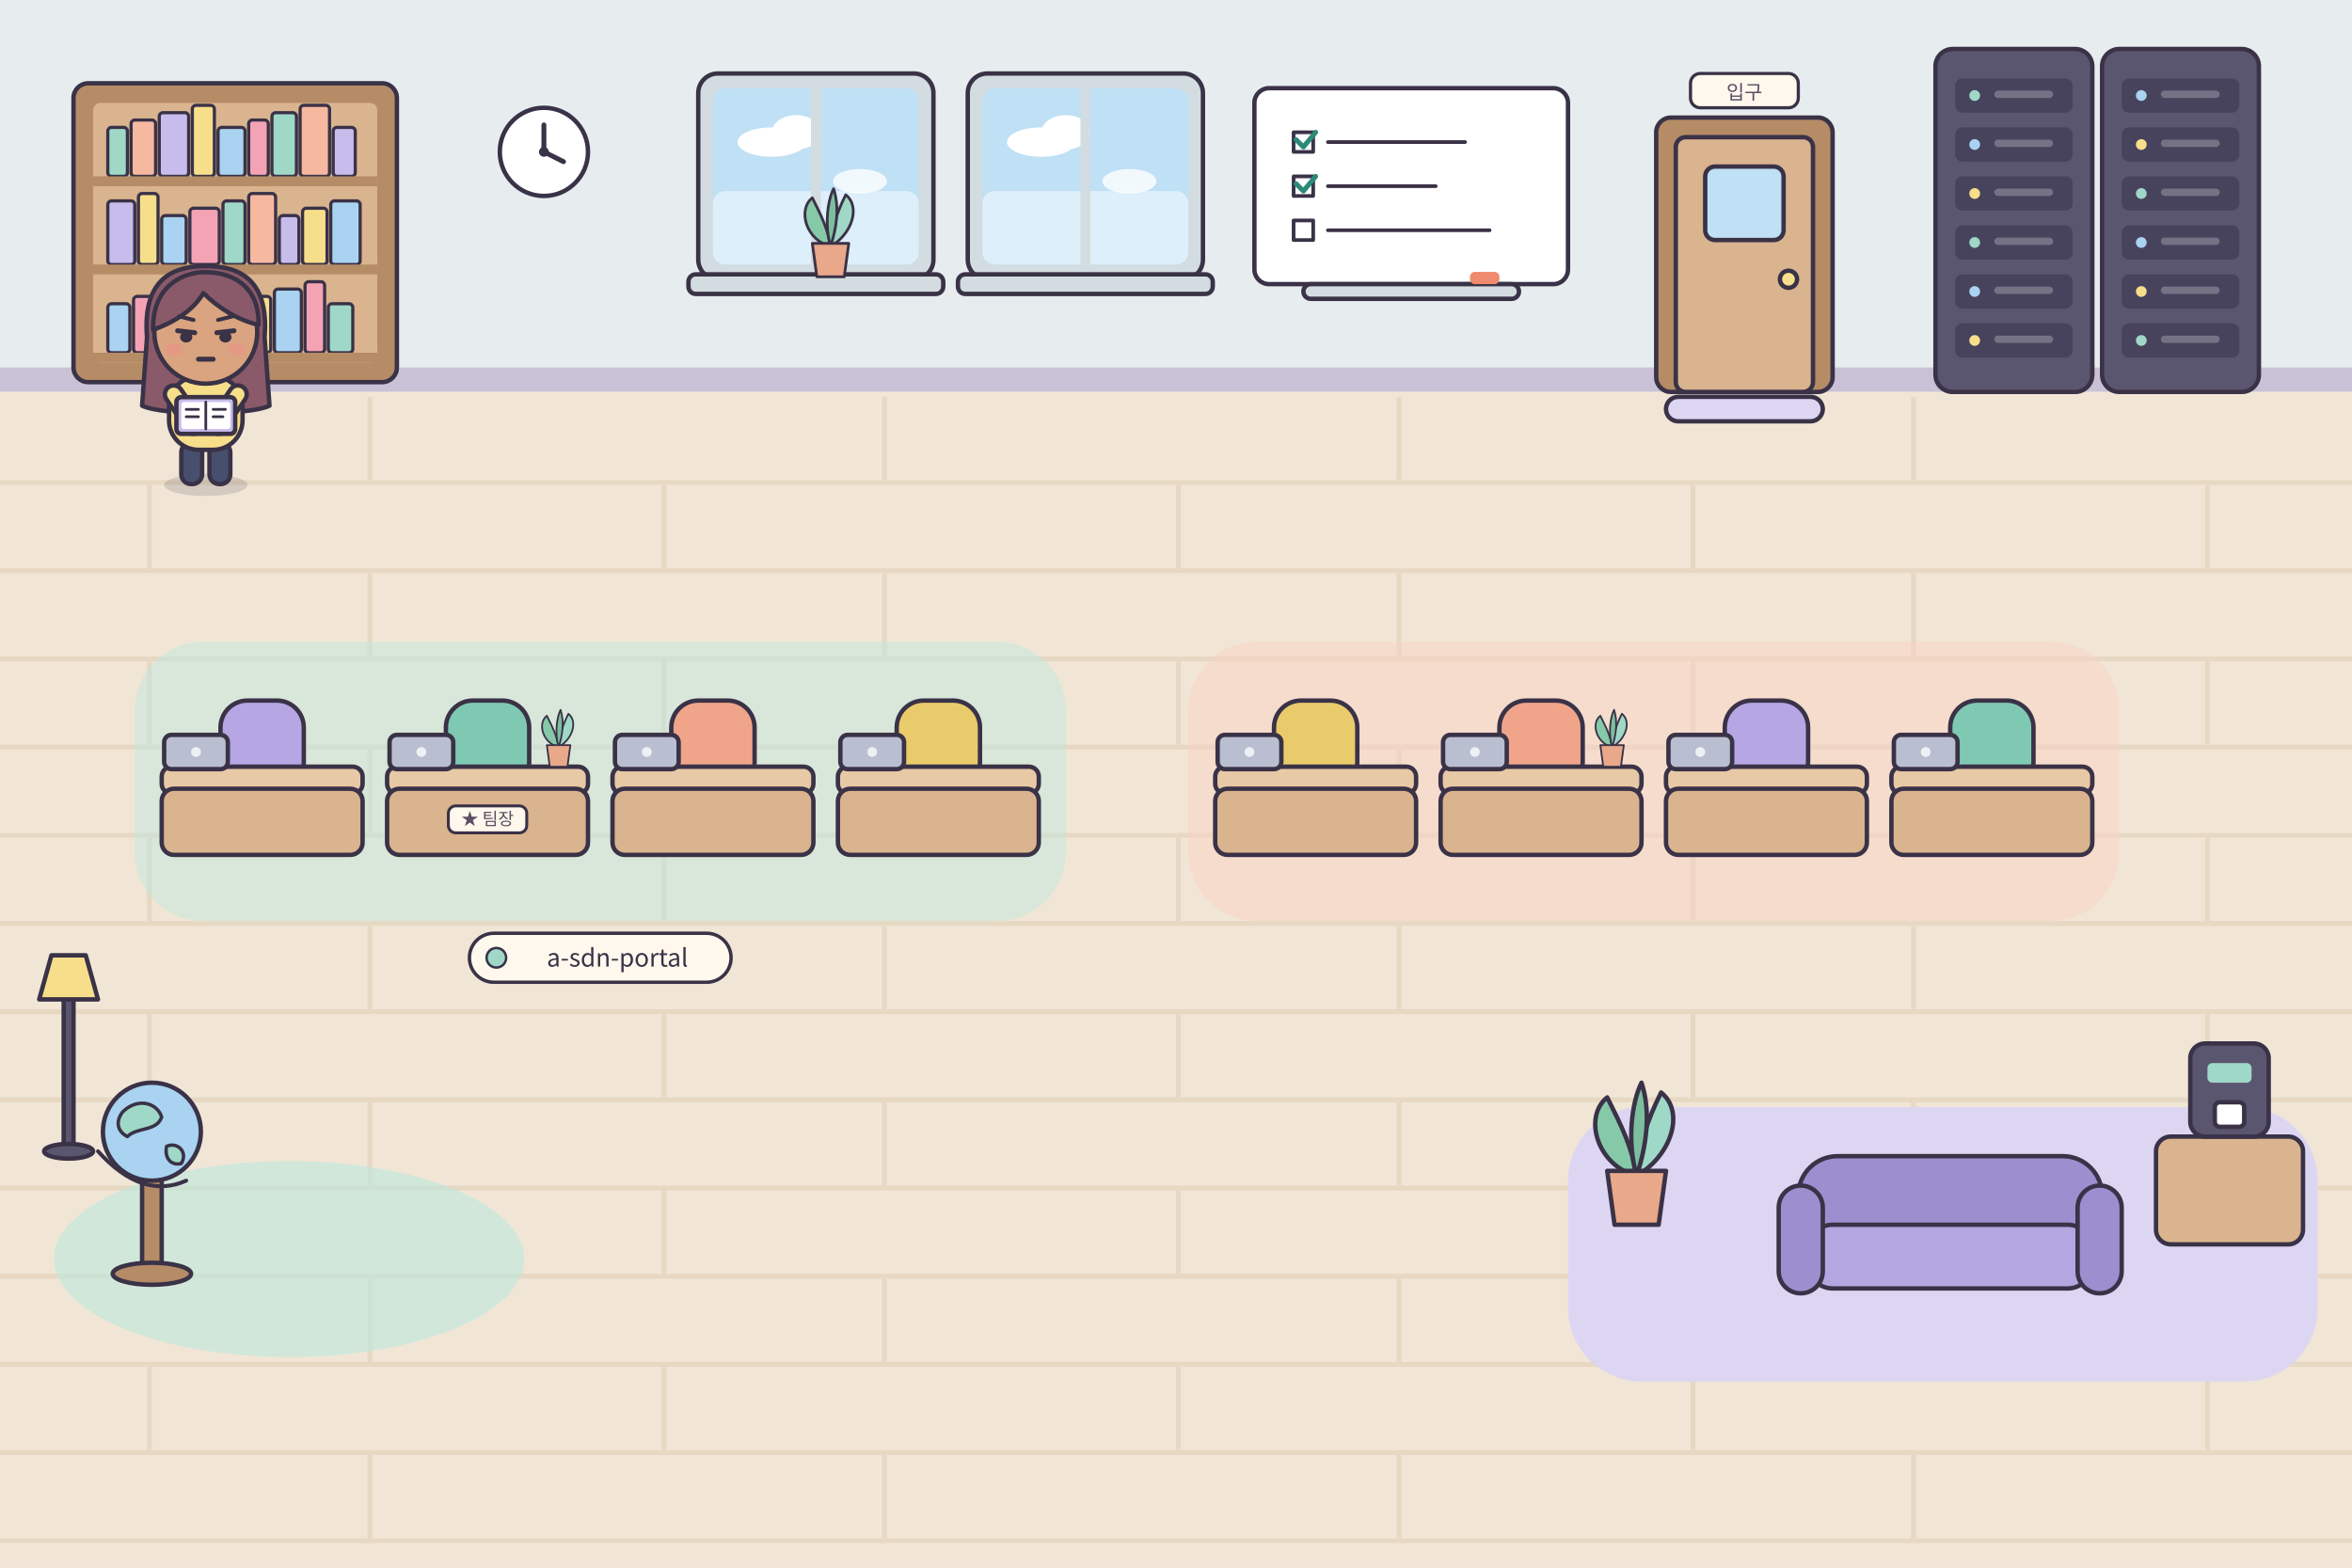
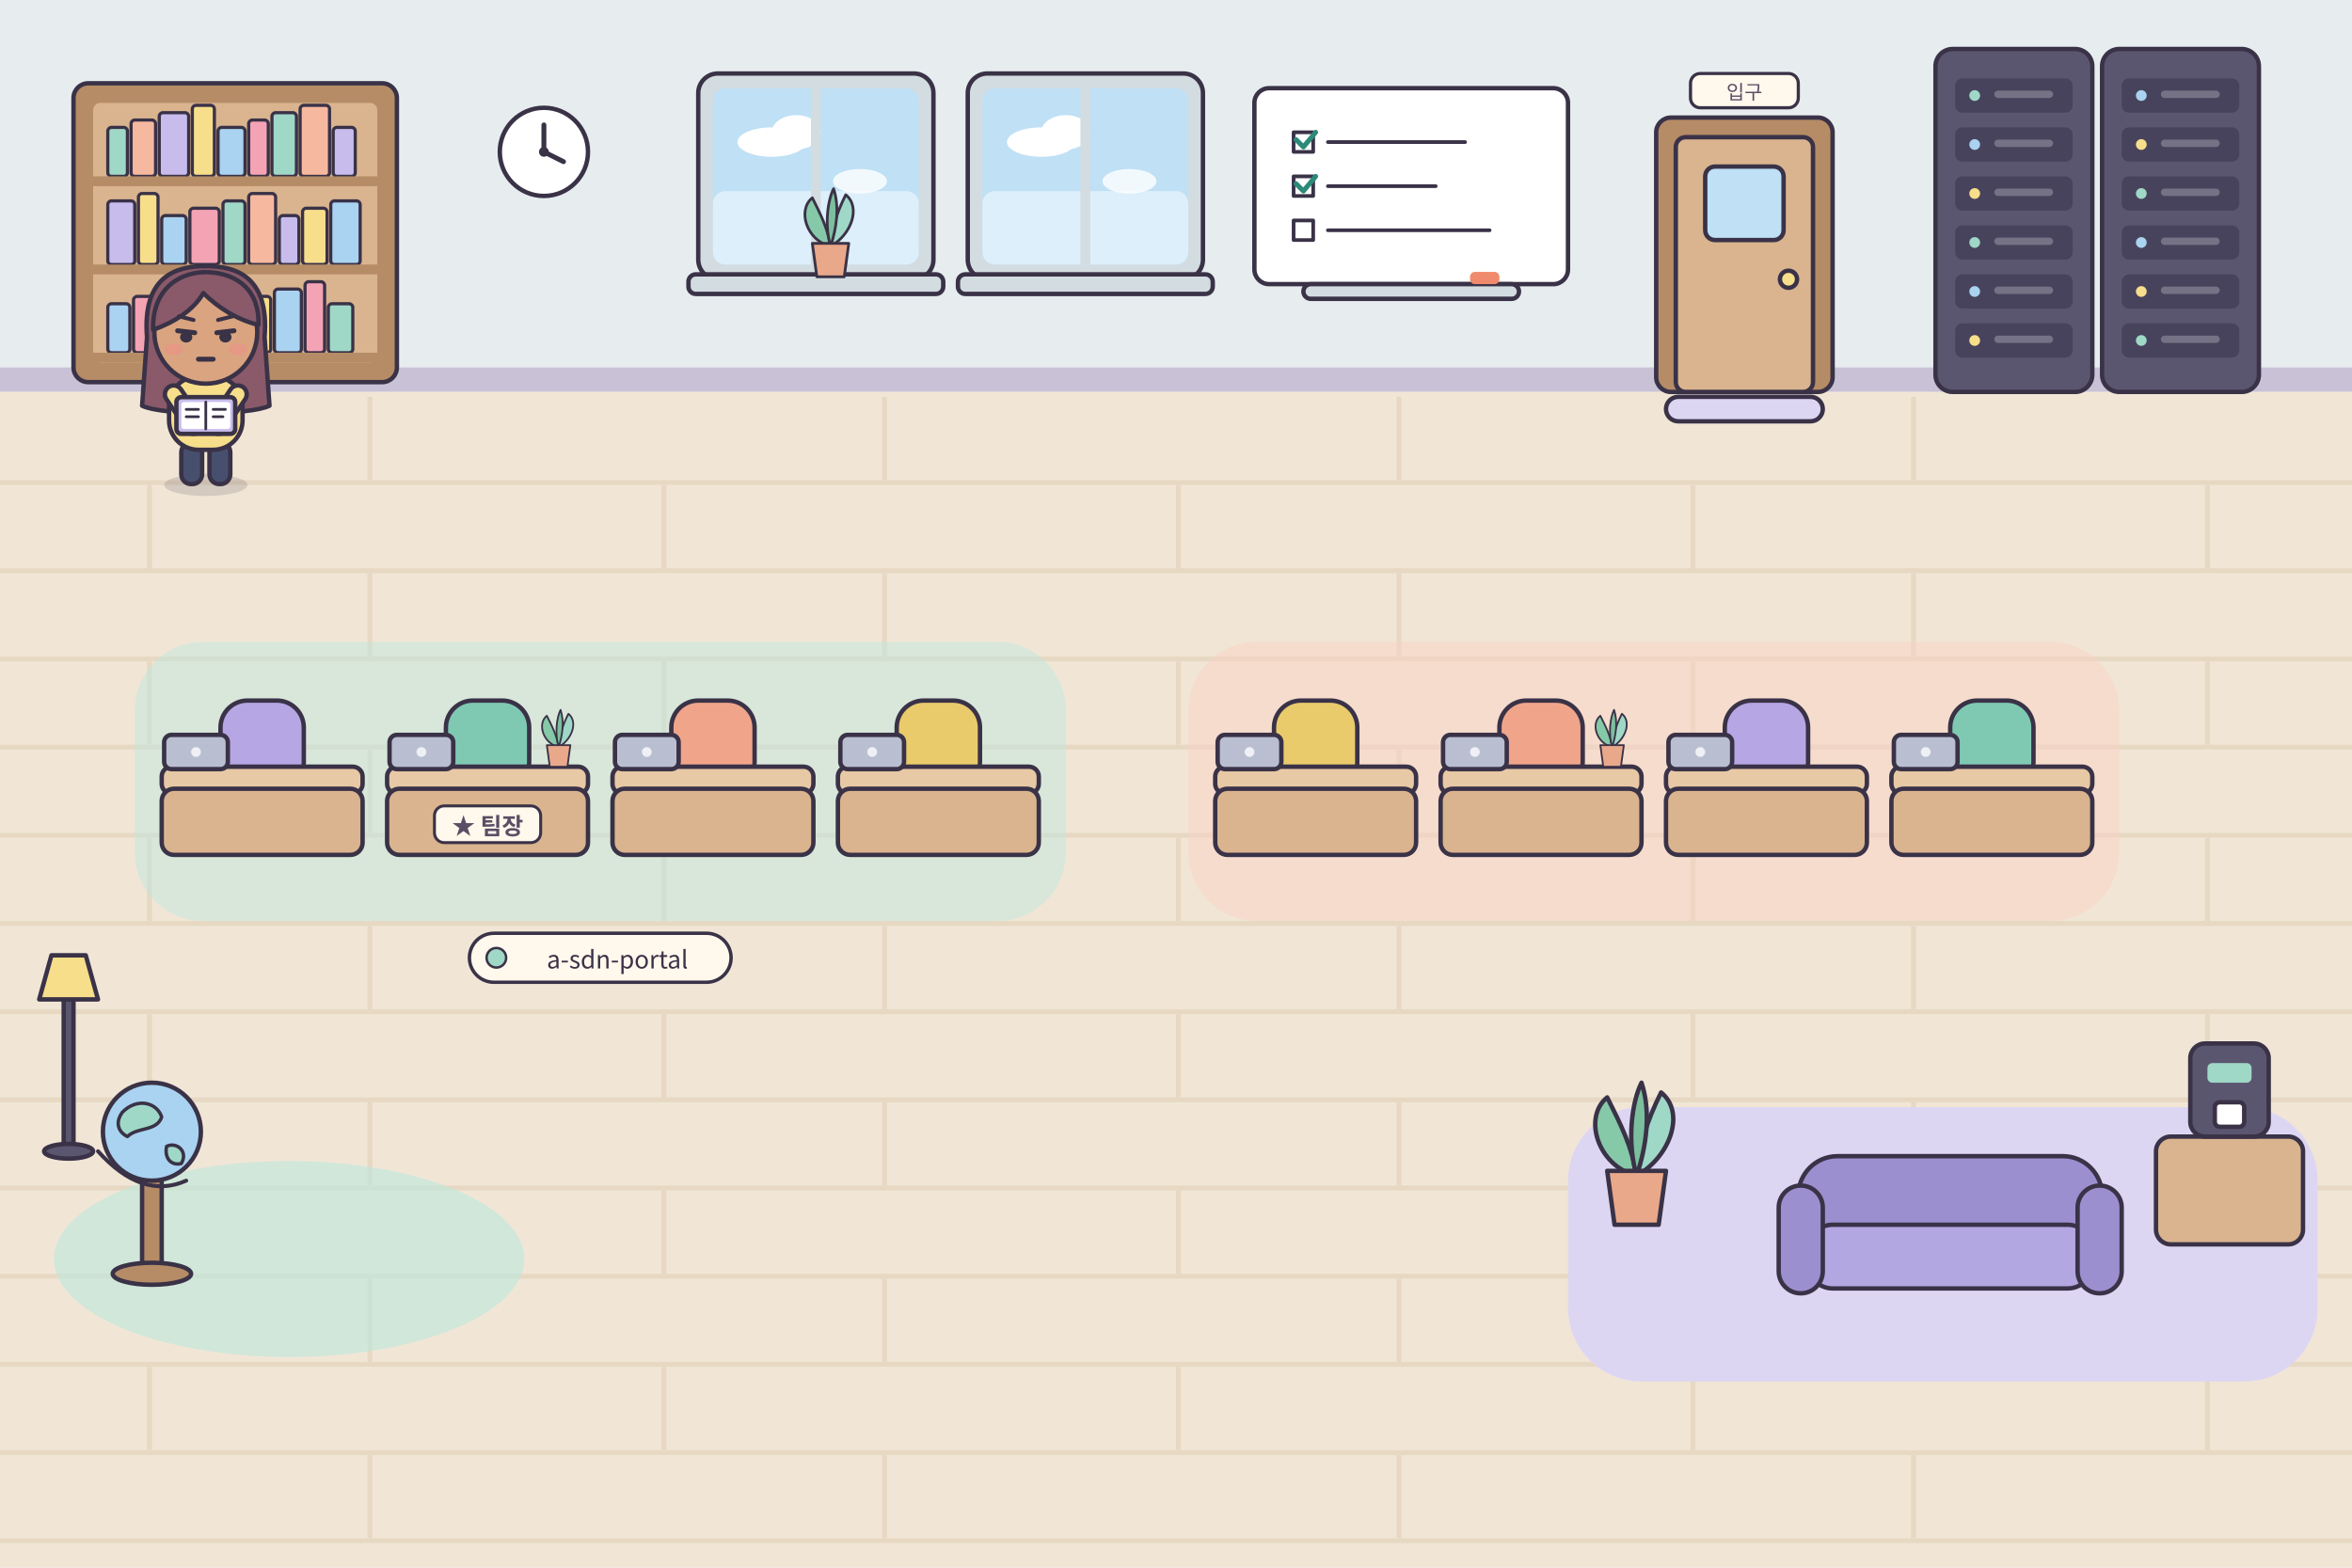
<svg xmlns="http://www.w3.org/2000/svg" viewBox="0 0 960 640" width="960" height="640" font-family="Apple SD Gothic Neo, Noto Sans CJK KR, Noto Sans KR, WenQuanYi Zen Hei, sans-serif">
  <rect x="0" y="0" width="960" height="160" rx="0" fill="#E7EDEF" />
  <rect x="0" y="150" width="960" height="10" rx="0" fill="#C9C2D6" />
  <rect x="0" y="160" width="960" height="480" rx="0" fill="#F1E6D6" />
  <rect x="0" y="196" width="960" height="2" rx="0" fill="#E7D8C3" />
  <rect x="150" y="162" width="2" height="34" rx="0" fill="#E7D8C3" />
  <rect x="360" y="162" width="2" height="34" rx="0" fill="#E7D8C3" />
  <rect x="570" y="162" width="2" height="34" rx="0" fill="#E7D8C3" />
  <rect x="780" y="162" width="2" height="34" rx="0" fill="#E7D8C3" />
  <rect x="0" y="232" width="960" height="2" rx="0" fill="#E7D8C3" />
  <rect x="60" y="198" width="2" height="34" rx="0" fill="#E7D8C3" />
  <rect x="270" y="198" width="2" height="34" rx="0" fill="#E7D8C3" />
  <rect x="480" y="198" width="2" height="34" rx="0" fill="#E7D8C3" />
  <rect x="690" y="198" width="2" height="34" rx="0" fill="#E7D8C3" />
  <rect x="900" y="198" width="2" height="34" rx="0" fill="#E7D8C3" />
  <rect x="0" y="268" width="960" height="2" rx="0" fill="#E7D8C3" />
  <rect x="150" y="234" width="2" height="34" rx="0" fill="#E7D8C3" />
  <rect x="360" y="234" width="2" height="34" rx="0" fill="#E7D8C3" />
  <rect x="570" y="234" width="2" height="34" rx="0" fill="#E7D8C3" />
  <rect x="780" y="234" width="2" height="34" rx="0" fill="#E7D8C3" />
  <rect x="0" y="304" width="960" height="2" rx="0" fill="#E7D8C3" />
  <rect x="60" y="270" width="2" height="34" rx="0" fill="#E7D8C3" />
  <rect x="270" y="270" width="2" height="34" rx="0" fill="#E7D8C3" />
  <rect x="480" y="270" width="2" height="34" rx="0" fill="#E7D8C3" />
  <rect x="690" y="270" width="2" height="34" rx="0" fill="#E7D8C3" />
  <rect x="900" y="270" width="2" height="34" rx="0" fill="#E7D8C3" />
  <rect x="0" y="340" width="960" height="2" rx="0" fill="#E7D8C3" />
  <rect x="150" y="306" width="2" height="34" rx="0" fill="#E7D8C3" />
  <rect x="360" y="306" width="2" height="34" rx="0" fill="#E7D8C3" />
  <rect x="570" y="306" width="2" height="34" rx="0" fill="#E7D8C3" />
  <rect x="780" y="306" width="2" height="34" rx="0" fill="#E7D8C3" />
  <rect x="0" y="376" width="960" height="2" rx="0" fill="#E7D8C3" />
  <rect x="60" y="342" width="2" height="34" rx="0" fill="#E7D8C3" />
  <rect x="270" y="342" width="2" height="34" rx="0" fill="#E7D8C3" />
  <rect x="480" y="342" width="2" height="34" rx="0" fill="#E7D8C3" />
  <rect x="690" y="342" width="2" height="34" rx="0" fill="#E7D8C3" />
  <rect x="900" y="342" width="2" height="34" rx="0" fill="#E7D8C3" />
  <rect x="0" y="412" width="960" height="2" rx="0" fill="#E7D8C3" />
  <rect x="150" y="378" width="2" height="34" rx="0" fill="#E7D8C3" />
  <rect x="360" y="378" width="2" height="34" rx="0" fill="#E7D8C3" />
  <rect x="570" y="378" width="2" height="34" rx="0" fill="#E7D8C3" />
  <rect x="780" y="378" width="2" height="34" rx="0" fill="#E7D8C3" />
  <rect x="0" y="448" width="960" height="2" rx="0" fill="#E7D8C3" />
  <rect x="60" y="414" width="2" height="34" rx="0" fill="#E7D8C3" />
  <rect x="270" y="414" width="2" height="34" rx="0" fill="#E7D8C3" />
  <rect x="480" y="414" width="2" height="34" rx="0" fill="#E7D8C3" />
  <rect x="690" y="414" width="2" height="34" rx="0" fill="#E7D8C3" />
  <rect x="900" y="414" width="2" height="34" rx="0" fill="#E7D8C3" />
  <rect x="0" y="484" width="960" height="2" rx="0" fill="#E7D8C3" />
  <rect x="150" y="450" width="2" height="34" rx="0" fill="#E7D8C3" />
  <rect x="360" y="450" width="2" height="34" rx="0" fill="#E7D8C3" />
  <rect x="570" y="450" width="2" height="34" rx="0" fill="#E7D8C3" />
  <rect x="780" y="450" width="2" height="34" rx="0" fill="#E7D8C3" />
  <rect x="0" y="520" width="960" height="2" rx="0" fill="#E7D8C3" />
  <rect x="60" y="486" width="2" height="34" rx="0" fill="#E7D8C3" />
  <rect x="270" y="486" width="2" height="34" rx="0" fill="#E7D8C3" />
  <rect x="480" y="486" width="2" height="34" rx="0" fill="#E7D8C3" />
  <rect x="690" y="486" width="2" height="34" rx="0" fill="#E7D8C3" />
  <rect x="900" y="486" width="2" height="34" rx="0" fill="#E7D8C3" />
  <rect x="0" y="556" width="960" height="2" rx="0" fill="#E7D8C3" />
  <rect x="150" y="522" width="2" height="34" rx="0" fill="#E7D8C3" />
  <rect x="360" y="522" width="2" height="34" rx="0" fill="#E7D8C3" />
  <rect x="570" y="522" width="2" height="34" rx="0" fill="#E7D8C3" />
  <rect x="780" y="522" width="2" height="34" rx="0" fill="#E7D8C3" />
  <rect x="0" y="592" width="960" height="2" rx="0" fill="#E7D8C3" />
  <rect x="60" y="558" width="2" height="34" rx="0" fill="#E7D8C3" />
  <rect x="270" y="558" width="2" height="34" rx="0" fill="#E7D8C3" />
  <rect x="480" y="558" width="2" height="34" rx="0" fill="#E7D8C3" />
  <rect x="690" y="558" width="2" height="34" rx="0" fill="#E7D8C3" />
  <rect x="900" y="558" width="2" height="34" rx="0" fill="#E7D8C3" />
  <rect x="0" y="628" width="960" height="2" rx="0" fill="#E7D8C3" />
  <rect x="150" y="594" width="2" height="34" rx="0" fill="#E7D8C3" />
  <rect x="360" y="594" width="2" height="34" rx="0" fill="#E7D8C3" />
  <rect x="570" y="594" width="2" height="34" rx="0" fill="#E7D8C3" />
  <rect x="780" y="594" width="2" height="34" rx="0" fill="#E7D8C3" />
  <rect x="55" y="262" width="380" height="114" rx="28" fill="#C3E7DC" opacity="0.55" />
  <rect x="485" y="262" width="380" height="114" rx="28" fill="#F8D4C5" opacity="0.55" />
  <rect x="640" y="452" width="306" height="112" rx="30" fill="#DDD6F3" />
  <ellipse cx="118" cy="514" rx="96" ry="40" fill="#C3E7DC" opacity="0.7" />
  <rect x="680" y="162" width="64" height="10" rx="5" fill="#DDD6F3" stroke="#3A3247" stroke-width="1.8" stroke-linecap="round" stroke-linejoin="round" />
  <rect x="285" y="30" width="96" height="84" rx="8" fill="#D3DCE0" stroke="#3A3247" stroke-width="1.8" stroke-linecap="round" stroke-linejoin="round" />
  <rect x="291" y="36" width="84" height="72" rx="5" fill="#BFE0F5" />
  <rect x="291" y="78" width="84" height="30" rx="5" fill="#DDEFFA" />
  <ellipse cx="315" cy="58" rx="14" ry="6" fill="#FFFFFF" />
  <ellipse cx="325" cy="54" rx="10" ry="7" fill="#FFFFFF" />
  <ellipse cx="351" cy="74" rx="11" ry="5" fill="#FFFFFF" opacity="0.8" />
  <rect x="331" y="36" width="4" height="72" rx="0" fill="#D3DCE0" />
  <rect x="281" y="112" width="104" height="8" rx="3" fill="#D3DCE0" stroke="#3A3247" stroke-width="1.8" stroke-linecap="round" stroke-linejoin="round" />
  <rect x="395" y="30" width="96" height="84" rx="8" fill="#D3DCE0" stroke="#3A3247" stroke-width="1.8" stroke-linecap="round" stroke-linejoin="round" />
  <rect x="401" y="36" width="84" height="72" rx="5" fill="#BFE0F5" />
  <rect x="401" y="78" width="84" height="30" rx="5" fill="#DDEFFA" />
  <ellipse cx="425" cy="58" rx="14" ry="6" fill="#FFFFFF" />
  <ellipse cx="435" cy="54" rx="10" ry="7" fill="#FFFFFF" />
  <ellipse cx="461" cy="74" rx="11" ry="5" fill="#FFFFFF" opacity="0.8" />
  <rect x="441" y="36" width="4" height="72" rx="0" fill="#D3DCE0" />
  <rect x="391" y="112" width="104" height="8" rx="3" fill="#D3DCE0" stroke="#3A3247" stroke-width="1.8" stroke-linecap="round" stroke-linejoin="round" />
  <path d="M339,100.6 C329.08,98.12 325.36,85.72 331.56,80.76 C335.28,88.2 337.76,93.16 339,100.6 Z" fill="#86C9A9" stroke="#3A3247" stroke-width="1.12" stroke-linecap="round" stroke-linejoin="round" />
  <path d="M339,100.6 C347.68,95.64 351.4,84.48 345.2,79.52 C341.48,86.96 339.62,93.16 339,100.6 Z" fill="#9FD8C7" stroke="#3A3247" stroke-width="1.12" stroke-linecap="round" stroke-linejoin="round" />
  <path d="M339,100.6 C336.52,91.92 337.76,82 340.24,77.04 C342.72,84.48 341.48,93.16 339,100.6 Z" fill="#7CBF9E" stroke="#3A3247" stroke-width="1.12" stroke-linecap="round" stroke-linejoin="round" />
  <path d="M331.56,99.36 L346.44,99.36 L344.58,113 L333.42,113 Z" fill="#E9A88A" stroke="#3A3247" stroke-width="1.12" stroke-linecap="round" stroke-linejoin="round" />
  <rect x="30" y="34" width="132" height="122" rx="6" fill="#B58C66" stroke="#3A3247" stroke-width="1.8" stroke-linecap="round" stroke-linejoin="round" />
  <rect x="38" y="42" width="116" height="106" rx="3" fill="#D9B48F" />
  <rect x="44" y="52" width="8" height="20" rx="1.5" fill="#9FD8C7" stroke="#3A3247" stroke-width="1.3" stroke-linecap="round" stroke-linejoin="round" />
  <rect x="53.5" y="49" width="10" height="23" rx="1.5" fill="#F6B9A0" stroke="#3A3247" stroke-width="1.3" stroke-linecap="round" stroke-linejoin="round" />
  <rect x="65" y="46" width="12" height="26" rx="1.5" fill="#C7BCEB" stroke="#3A3247" stroke-width="1.3" stroke-linecap="round" stroke-linejoin="round" />
  <rect x="78.5" y="43" width="9" height="29" rx="1.5" fill="#F7DE8B" stroke="#3A3247" stroke-width="1.3" stroke-linecap="round" stroke-linejoin="round" />
  <rect x="89" y="52" width="11" height="20" rx="1.5" fill="#A9D3F0" stroke="#3A3247" stroke-width="1.3" stroke-linecap="round" stroke-linejoin="round" />
  <rect x="101.5" y="49" width="8" height="23" rx="1.5" fill="#F4A3B4" stroke="#3A3247" stroke-width="1.3" stroke-linecap="round" stroke-linejoin="round" />
  <rect x="111" y="46" width="10" height="26" rx="1.5" fill="#9FD8C7" stroke="#3A3247" stroke-width="1.3" stroke-linecap="round" stroke-linejoin="round" />
  <rect x="122.5" y="43" width="12" height="29" rx="1.5" fill="#F6B9A0" stroke="#3A3247" stroke-width="1.3" stroke-linecap="round" stroke-linejoin="round" />
  <rect x="136" y="52" width="9" height="20" rx="1.5" fill="#C7BCEB" stroke="#3A3247" stroke-width="1.3" stroke-linecap="round" stroke-linejoin="round" />
  <rect x="38" y="72" width="116" height="4" rx="0" fill="#B58C66" />
  <rect x="44" y="82" width="11" height="26" rx="1.5" fill="#C7BCEB" stroke="#3A3247" stroke-width="1.3" stroke-linecap="round" stroke-linejoin="round" />
  <rect x="56.5" y="79" width="8" height="29" rx="1.5" fill="#F7DE8B" stroke="#3A3247" stroke-width="1.3" stroke-linecap="round" stroke-linejoin="round" />
  <rect x="66" y="88" width="10" height="20" rx="1.5" fill="#A9D3F0" stroke="#3A3247" stroke-width="1.3" stroke-linecap="round" stroke-linejoin="round" />
  <rect x="77.5" y="85" width="12" height="23" rx="1.5" fill="#F4A3B4" stroke="#3A3247" stroke-width="1.3" stroke-linecap="round" stroke-linejoin="round" />
  <rect x="91" y="82" width="9" height="26" rx="1.5" fill="#9FD8C7" stroke="#3A3247" stroke-width="1.3" stroke-linecap="round" stroke-linejoin="round" />
  <rect x="101.5" y="79" width="11" height="29" rx="1.5" fill="#F6B9A0" stroke="#3A3247" stroke-width="1.3" stroke-linecap="round" stroke-linejoin="round" />
  <rect x="114" y="88" width="8" height="20" rx="1.5" fill="#C7BCEB" stroke="#3A3247" stroke-width="1.3" stroke-linecap="round" stroke-linejoin="round" />
  <rect x="123.5" y="85" width="10" height="23" rx="1.5" fill="#F7DE8B" stroke="#3A3247" stroke-width="1.3" stroke-linecap="round" stroke-linejoin="round" />
  <rect x="135" y="82" width="12" height="26" rx="1.5" fill="#A9D3F0" stroke="#3A3247" stroke-width="1.3" stroke-linecap="round" stroke-linejoin="round" />
  <rect x="38" y="108" width="116" height="4" rx="0" fill="#B58C66" />
  <rect x="44" y="124" width="9" height="20" rx="1.5" fill="#A9D3F0" stroke="#3A3247" stroke-width="1.3" stroke-linecap="round" stroke-linejoin="round" />
  <rect x="54.5" y="121" width="11" height="23" rx="1.5" fill="#F4A3B4" stroke="#3A3247" stroke-width="1.3" stroke-linecap="round" stroke-linejoin="round" />
  <rect x="67" y="118" width="8" height="26" rx="1.5" fill="#9FD8C7" stroke="#3A3247" stroke-width="1.3" stroke-linecap="round" stroke-linejoin="round" />
  <rect x="76.5" y="115" width="10" height="29" rx="1.5" fill="#F6B9A0" stroke="#3A3247" stroke-width="1.3" stroke-linecap="round" stroke-linejoin="round" />
  <rect x="88" y="124" width="12" height="20" rx="1.5" fill="#C7BCEB" stroke="#3A3247" stroke-width="1.3" stroke-linecap="round" stroke-linejoin="round" />
  <rect x="101.5" y="121" width="9" height="23" rx="1.5" fill="#F7DE8B" stroke="#3A3247" stroke-width="1.3" stroke-linecap="round" stroke-linejoin="round" />
  <rect x="112" y="118" width="11" height="26" rx="1.5" fill="#A9D3F0" stroke="#3A3247" stroke-width="1.3" stroke-linecap="round" stroke-linejoin="round" />
  <rect x="124.5" y="115" width="8" height="29" rx="1.5" fill="#F4A3B4" stroke="#3A3247" stroke-width="1.3" stroke-linecap="round" stroke-linejoin="round" />
  <rect x="134" y="124" width="10" height="20" rx="1.5" fill="#9FD8C7" stroke="#3A3247" stroke-width="1.3" stroke-linecap="round" stroke-linejoin="round" />
  <rect x="38" y="144" width="116" height="4" rx="0" fill="#B58C66" />
  <circle cx="222" cy="62" r="18" fill="#FFFFFF" stroke="#3A3247" stroke-width="1.8" stroke-linecap="round" stroke-linejoin="round" />
  <path d="M222,62 L222,51 M222,62 L230,66" fill="none" stroke="#3A3247" stroke-width="2" stroke-linecap="round" stroke-linejoin="round" />
  <circle cx="222" cy="62" r="2" fill="#3A3247" />
  <rect x="512" y="36" width="128" height="80" rx="6" fill="#FFFFFF" stroke="#3A3247" stroke-width="1.8" stroke-linecap="round" stroke-linejoin="round" />
  <path d="M528,54 L536,54 L536,62 L528,62 Z M542,58 L598,58 M528,72 L536,72 L536,80 L528,80 Z M542,76 L586,76 M528,90 L536,90 L536,98 L528,98 Z M542,94 L608,94" fill="none" stroke="#3A3247" stroke-width="1.5" stroke-linecap="round" stroke-linejoin="round" />
  <path d="M529,57 L532,60 L537,54 M529,75 L532,78 L537,72" fill="none" stroke="#2C8A78" stroke-width="2" stroke-linecap="round" stroke-linejoin="round" />
  <rect x="532" y="116" width="88" height="6" rx="3" fill="#D3DCE0" stroke="#3A3247" stroke-width="1.8" stroke-linecap="round" stroke-linejoin="round" />
  <rect x="600" y="111" width="12" height="5" rx="2" fill="#F08A6C" />
  <rect x="676" y="48" width="72" height="112" rx="6" fill="#B58C66" stroke="#3A3247" stroke-width="1.8" stroke-linecap="round" stroke-linejoin="round" />
  <rect x="684" y="56" width="56" height="104" rx="4" fill="#D9B48F" stroke="#3A3247" stroke-width="1.8" stroke-linecap="round" stroke-linejoin="round" />
  <rect x="696" y="68" width="32" height="30" rx="4" fill="#BFE0F5" stroke="#3A3247" stroke-width="1.8" stroke-linecap="round" stroke-linejoin="round" />
  <circle cx="730" cy="114" r="3.5" fill="#F7DE8B" stroke="#3A3247" stroke-width="1.8" stroke-linecap="round" stroke-linejoin="round" />
  <rect x="690" y="30" width="44" height="14" rx="4" fill="#FFF8EC" stroke="#3A3247" stroke-width="1.3" stroke-linecap="round" stroke-linejoin="round" />
-   <text x="712" y="40.5" font-size="8" text-anchor="middle" fill="#5A4E66">입구</text>
+   <text x="712" y="37" font-size="8" text-anchor="middle" dominant-baseline="central" fill="#5A4E66">입구</text>
  <rect x="790" y="20" width="64" height="140" rx="7" fill="#5B5670" stroke="#3A3247" stroke-width="1.8" stroke-linecap="round" stroke-linejoin="round" />
  <rect x="798" y="32" width="48" height="14" rx="3" fill="#48435C" />
  <circle cx="806" cy="39" r="2.2" fill="#9FD8C7" />
  <rect x="814" y="37" width="24" height="3" rx="1.5" fill="#FFFFFF" opacity="0.25" />
  <rect x="798" y="52" width="48" height="14" rx="3" fill="#48435C" />
  <circle cx="806" cy="59" r="2.2" fill="#A9D3F0" />
  <rect x="814" y="57" width="24" height="3" rx="1.5" fill="#FFFFFF" opacity="0.25" />
  <rect x="798" y="72" width="48" height="14" rx="3" fill="#48435C" />
  <circle cx="806" cy="79" r="2.2" fill="#F7DE8B" />
  <rect x="814" y="77" width="24" height="3" rx="1.5" fill="#FFFFFF" opacity="0.25" />
  <rect x="798" y="92" width="48" height="14" rx="3" fill="#48435C" />
  <circle cx="806" cy="99" r="2.2" fill="#9FD8C7" />
  <rect x="814" y="97" width="24" height="3" rx="1.5" fill="#FFFFFF" opacity="0.25" />
  <rect x="798" y="112" width="48" height="14" rx="3" fill="#48435C" />
  <circle cx="806" cy="119" r="2.2" fill="#A9D3F0" />
  <rect x="814" y="117" width="24" height="3" rx="1.5" fill="#FFFFFF" opacity="0.25" />
  <rect x="798" y="132" width="48" height="14" rx="3" fill="#48435C" />
  <circle cx="806" cy="139" r="2.2" fill="#F7DE8B" />
  <rect x="814" y="137" width="24" height="3" rx="1.5" fill="#FFFFFF" opacity="0.25" />
  <rect x="858" y="20" width="64" height="140" rx="7" fill="#5B5670" stroke="#3A3247" stroke-width="1.8" stroke-linecap="round" stroke-linejoin="round" />
  <rect x="866" y="32" width="48" height="14" rx="3" fill="#48435C" />
  <circle cx="874" cy="39" r="2.2" fill="#A9D3F0" />
  <rect x="882" y="37" width="24" height="3" rx="1.5" fill="#FFFFFF" opacity="0.25" />
  <rect x="866" y="52" width="48" height="14" rx="3" fill="#48435C" />
  <circle cx="874" cy="59" r="2.2" fill="#F7DE8B" />
  <rect x="882" y="57" width="24" height="3" rx="1.5" fill="#FFFFFF" opacity="0.25" />
  <rect x="866" y="72" width="48" height="14" rx="3" fill="#48435C" />
  <circle cx="874" cy="79" r="2.2" fill="#9FD8C7" />
  <rect x="882" y="77" width="24" height="3" rx="1.5" fill="#FFFFFF" opacity="0.25" />
  <rect x="866" y="92" width="48" height="14" rx="3" fill="#48435C" />
  <circle cx="874" cy="99" r="2.2" fill="#A9D3F0" />
  <rect x="882" y="97" width="24" height="3" rx="1.5" fill="#FFFFFF" opacity="0.25" />
  <rect x="866" y="112" width="48" height="14" rx="3" fill="#48435C" />
  <circle cx="874" cy="119" r="2.2" fill="#F7DE8B" />
  <rect x="882" y="117" width="24" height="3" rx="1.5" fill="#FFFFFF" opacity="0.25" />
  <rect x="866" y="132" width="48" height="14" rx="3" fill="#48435C" />
  <circle cx="874" cy="139" r="2.2" fill="#9FD8C7" />
  <rect x="882" y="137" width="24" height="3" rx="1.5" fill="#FFFFFF" opacity="0.25" />
  <rect x="191.6" y="381" width="106.8" height="20" rx="10" fill="#FFF8EC" stroke="#3A3247" stroke-width="1.4" stroke-linecap="round" stroke-linejoin="round" />
  <circle cx="202.6" cy="391" r="4" fill="#9FD8C7" stroke="#3A3247" stroke-width="1" stroke-linecap="round" stroke-linejoin="round" />
-   <text x="252" y="394.6" font-size="10" text-anchor="middle" fill="#3A3247">a-sdn-portal</text>
+   <text x="252" y="391" font-size="10" text-anchor="middle" dominant-baseline="central" fill="#3A3247">a-sdn-portal</text>
  <g transform="translate(84,198)">
    <ellipse cx="0" cy="0" rx="17" ry="4.5" fill="#3A3247" fill-opacity="0.16" />
    <g transform="translate(0,-0.37) scale(1,1)">
      <g transform="translate(0,0)">
        <rect x="-10" y="-17" width="8.5" height="17" rx="4" fill="#46506E" stroke="#3A3247" stroke-width="1.8" stroke-linecap="round" stroke-linejoin="round" />
      </g>
      <g transform="translate(0,0)">
        <rect x="1.5" y="-17" width="8.5" height="17" rx="4" fill="#46506E" stroke="#3A3247" stroke-width="1.8" stroke-linecap="round" stroke-linejoin="round" />
      </g>
      <g transform="translate(0,-62) rotate(0,0,20)">
        <path d="M-24,2 C-26,-23 -12,-27 0,-27 C12,-27 26,-23 24,2 L26,30 C18,34 -18,34 -26,30 Z" fill="#8A5A6A" stroke="#3A3247" stroke-width="1.8" stroke-linecap="round" stroke-linejoin="round" />
      </g>
      <g transform="">
        <rect x="-15" y="-44" width="30" height="30" rx="12" fill="#F7DE8B" stroke="#3A3247" stroke-width="1.8" stroke-linecap="round" stroke-linejoin="round" />
        <path d="M7,-35.6 L8.22,-32.67 L11.37,-32.42 L8.97,-30.36 L9.7,-27.28 L7,-28.93 L4.3,-27.28 L5.03,-30.36 L2.63,-32.42 L5.78,-32.67 Z" fill="#F7DE8B" stroke="#3A3247" stroke-width="1.3" stroke-linecap="round" stroke-linejoin="round" />
      </g>
      <g transform="translate(0,-62) rotate(0,0,20)">
        <circle cx="0" cy="0" r="21" fill="#D9A47F" stroke="#3A3247" stroke-width="1.8" stroke-linecap="round" stroke-linejoin="round" />
        <ellipse cx="-13" cy="7" rx="3.8" ry="2.4" fill="#F48C8C" opacity="0.45" />
        <ellipse cx="13" cy="7" rx="3.8" ry="2.4" fill="#F48C8C" opacity="0.45" />
        <g transform="translate(0,1) scale(1,1) translate(0,-1)">
          <ellipse cx="-8" cy="2" rx="2.5" ry="2.2" fill="#3A3247" />
          <ellipse cx="8" cy="2" rx="2.5" ry="2.2" fill="#3A3247" />
        </g>
        <path d="M-3,11 L3,11" fill="none" stroke="#3A3247" stroke-width="2" stroke-linecap="round" stroke-linejoin="round" />
        <path d="M-21.5,-1 C-22,-19 -9,-25 1,-24.5 C13,-24 22,-17 21.5,-3 C13,-5 5,-10 -1,-16 C-5,-9 -13,-4 -21.5,-1 Z" fill="#8A5A6A" stroke="#3A3247" stroke-width="1.8" stroke-linecap="round" stroke-linejoin="round" />
        <path d="M-11.5,-0.6 L-4.5,0.2" fill="none" stroke="#3A3247" stroke-width="2" stroke-linecap="round" stroke-linejoin="round" />
        <path d="M4.5,0.2 L11.5,-0.6" fill="none" stroke="#3A3247" stroke-width="2" stroke-linecap="round" stroke-linejoin="round" />
        <path d="M-11,-6.5 L-5,-5" fill="none" stroke="#3A3247" stroke-width="1.6" stroke-linecap="round" stroke-linejoin="round" />
        <path d="M5,-5 L11,-6.5" fill="none" stroke="#3A3247" stroke-width="1.6" stroke-linecap="round" stroke-linejoin="round" />
      </g>
      <g transform="translate(-14,-38) rotate(-34)">
        <rect x="-3.6" y="-2" width="7.2" height="17" rx="3.6" fill="#F7DE8B" stroke="#3A3247" stroke-width="1.8" stroke-linecap="round" stroke-linejoin="round" />
        <circle cx="0" cy="16" r="4.2" fill="#D9A47F" stroke="#3A3247" stroke-width="1.8" stroke-linecap="round" stroke-linejoin="round" />
      </g>
      <g transform="translate(14,-38) rotate(34)">
        <rect x="-3.6" y="-2" width="7.2" height="17" rx="3.6" fill="#F7DE8B" stroke="#3A3247" stroke-width="1.8" stroke-linecap="round" stroke-linejoin="round" />
        <circle cx="0" cy="16" r="4.2" fill="#D9A47F" stroke="#3A3247" stroke-width="1.8" stroke-linecap="round" stroke-linejoin="round" />
      </g>
      <g transform="translate(0,-28)">
        <rect x="-12" y="-7.5" width="24" height="15" rx="2" fill="#C7BCEB" stroke="#3A3247" stroke-width="1.8" stroke-linecap="round" stroke-linejoin="round" />
        <rect x="-10" y="-5.5" width="20" height="11" rx="1" fill="#FFFFFF" />
        <path d="M0,-5.5 L0,5.5 M-8,-2.5 L-3,-2.5 M-8,0.5 L-3,0.5 M3,-2.5 L8,-2.5 M3,0.5 L7,0.5" fill="none" stroke="#3A3247" stroke-width="1.1" stroke-linecap="round" stroke-linejoin="round" />
      </g>
    </g>
  </g>
  <rect x="182" y="286" width="34" height="36" rx="11" fill="#7FC9B3" stroke="#3A3247" stroke-width="1.8" stroke-linecap="round" stroke-linejoin="round" />
  <rect x="274" y="286" width="34" height="36" rx="11" fill="#F0A58B" stroke="#3A3247" stroke-width="1.8" stroke-linecap="round" stroke-linejoin="round" />
  <rect x="90" y="286" width="34" height="36" rx="11" fill="#B6A6E4" stroke="#3A3247" stroke-width="1.8" stroke-linecap="round" stroke-linejoin="round" />
  <rect x="366" y="286" width="34" height="36" rx="11" fill="#E9CB6C" stroke="#3A3247" stroke-width="1.8" stroke-linecap="round" stroke-linejoin="round" />
  <rect x="612" y="286" width="34" height="36" rx="11" fill="#F0A58B" stroke="#3A3247" stroke-width="1.8" stroke-linecap="round" stroke-linejoin="round" />
  <rect x="704" y="286" width="34" height="36" rx="11" fill="#B6A6E4" stroke="#3A3247" stroke-width="1.8" stroke-linecap="round" stroke-linejoin="round" />
  <rect x="520" y="286" width="34" height="36" rx="11" fill="#E9CB6C" stroke="#3A3247" stroke-width="1.8" stroke-linecap="round" stroke-linejoin="round" />
  <rect x="796" y="286" width="34" height="36" rx="11" fill="#7FC9B3" stroke="#3A3247" stroke-width="1.8" stroke-linecap="round" stroke-linejoin="round" />
  <rect x="158" y="313" width="82" height="11" rx="4" fill="#E8C9A6" stroke="#3A3247" stroke-width="1.8" stroke-linecap="round" stroke-linejoin="round" />
  <rect x="158" y="322" width="82" height="27" rx="5" fill="#D9B48F" stroke="#3A3247" stroke-width="1.8" stroke-linecap="round" stroke-linejoin="round" />
  <rect x="159" y="300" width="26" height="14" rx="3" fill="#B9BFD0" stroke="#3A3247" stroke-width="1.8" stroke-linecap="round" stroke-linejoin="round" />
  <circle cx="172" cy="307" r="2" fill="#EEF0F6" />
-   <rect x="183" y="329" width="32" height="11" rx="3" fill="#FFF8EC" stroke="#3A3247" stroke-width="1.2" stroke-linecap="round" stroke-linejoin="round" />
-   <text x="199" y="336.8" font-size="7" text-anchor="middle" fill="#5A4E66">★ 팀장</text>
+   <rect x="177.33" y="329" width="43.35" height="15" rx="4" fill="#FFF8EC" stroke="#3A3247" stroke-width="1.2" stroke-linecap="round" stroke-linejoin="round" />
+   <text x="199" y="336.5" font-size="9.5" text-anchor="middle" dominant-baseline="central" font-weight="bold" fill="#5A4E66">★ 팀장</text>
  <path d="M228,305 C221.6,303.4 219.2,295.4 223.2,292.2 C225.6,297 227.2,300.2 228,305 Z" fill="#86C9A9" stroke="#3A3247" stroke-width="0.72" stroke-linecap="round" stroke-linejoin="round" />
  <path d="M228,305 C233.6,301.8 236,294.6 232,291.4 C229.6,296.2 228.4,300.2 228,305 Z" fill="#9FD8C7" stroke="#3A3247" stroke-width="0.72" stroke-linecap="round" stroke-linejoin="round" />
  <path d="M228,305 C226.4,299.4 227.2,293 228.8,289.8 C230.4,294.6 229.6,300.2 228,305 Z" fill="#7CBF9E" stroke="#3A3247" stroke-width="0.72" stroke-linecap="round" stroke-linejoin="round" />
  <path d="M223.2,304.2 L232.8,304.2 L231.6,313 L224.4,313 Z" fill="#E9A88A" stroke="#3A3247" stroke-width="0.72" stroke-linecap="round" stroke-linejoin="round" />
  <rect x="250" y="313" width="82" height="11" rx="4" fill="#E8C9A6" stroke="#3A3247" stroke-width="1.8" stroke-linecap="round" stroke-linejoin="round" />
  <rect x="250" y="322" width="82" height="27" rx="5" fill="#D9B48F" stroke="#3A3247" stroke-width="1.8" stroke-linecap="round" stroke-linejoin="round" />
  <rect x="251" y="300" width="26" height="14" rx="3" fill="#B9BFD0" stroke="#3A3247" stroke-width="1.8" stroke-linecap="round" stroke-linejoin="round" />
  <circle cx="264" cy="307" r="2" fill="#EEF0F6" />
  <rect x="66" y="313" width="82" height="11" rx="4" fill="#E8C9A6" stroke="#3A3247" stroke-width="1.8" stroke-linecap="round" stroke-linejoin="round" />
  <rect x="66" y="322" width="82" height="27" rx="5" fill="#D9B48F" stroke="#3A3247" stroke-width="1.8" stroke-linecap="round" stroke-linejoin="round" />
  <rect x="67" y="300" width="26" height="14" rx="3" fill="#B9BFD0" stroke="#3A3247" stroke-width="1.8" stroke-linecap="round" stroke-linejoin="round" />
  <circle cx="80" cy="307" r="2" fill="#EEF0F6" />
  <rect x="342" y="313" width="82" height="11" rx="4" fill="#E8C9A6" stroke="#3A3247" stroke-width="1.8" stroke-linecap="round" stroke-linejoin="round" />
  <rect x="342" y="322" width="82" height="27" rx="5" fill="#D9B48F" stroke="#3A3247" stroke-width="1.8" stroke-linecap="round" stroke-linejoin="round" />
  <rect x="343" y="300" width="26" height="14" rx="3" fill="#B9BFD0" stroke="#3A3247" stroke-width="1.8" stroke-linecap="round" stroke-linejoin="round" />
  <circle cx="356" cy="307" r="2" fill="#EEF0F6" />
  <rect x="588" y="313" width="82" height="11" rx="4" fill="#E8C9A6" stroke="#3A3247" stroke-width="1.8" stroke-linecap="round" stroke-linejoin="round" />
  <rect x="588" y="322" width="82" height="27" rx="5" fill="#D9B48F" stroke="#3A3247" stroke-width="1.8" stroke-linecap="round" stroke-linejoin="round" />
  <rect x="589" y="300" width="26" height="14" rx="3" fill="#B9BFD0" stroke="#3A3247" stroke-width="1.8" stroke-linecap="round" stroke-linejoin="round" />
  <circle cx="602" cy="307" r="2" fill="#EEF0F6" />
  <path d="M658,305 C651.6,303.4 649.2,295.4 653.2,292.2 C655.6,297 657.2,300.2 658,305 Z" fill="#86C9A9" stroke="#3A3247" stroke-width="0.72" stroke-linecap="round" stroke-linejoin="round" />
  <path d="M658,305 C663.6,301.8 666,294.6 662,291.4 C659.6,296.2 658.4,300.2 658,305 Z" fill="#9FD8C7" stroke="#3A3247" stroke-width="0.72" stroke-linecap="round" stroke-linejoin="round" />
  <path d="M658,305 C656.4,299.4 657.2,293 658.8,289.8 C660.4,294.6 659.6,300.2 658,305 Z" fill="#7CBF9E" stroke="#3A3247" stroke-width="0.72" stroke-linecap="round" stroke-linejoin="round" />
  <path d="M653.2,304.2 L662.8,304.2 L661.6,313 L654.4,313 Z" fill="#E9A88A" stroke="#3A3247" stroke-width="0.72" stroke-linecap="round" stroke-linejoin="round" />
  <rect x="680" y="313" width="82" height="11" rx="4" fill="#E8C9A6" stroke="#3A3247" stroke-width="1.8" stroke-linecap="round" stroke-linejoin="round" />
  <rect x="680" y="322" width="82" height="27" rx="5" fill="#D9B48F" stroke="#3A3247" stroke-width="1.8" stroke-linecap="round" stroke-linejoin="round" />
  <rect x="681" y="300" width="26" height="14" rx="3" fill="#B9BFD0" stroke="#3A3247" stroke-width="1.8" stroke-linecap="round" stroke-linejoin="round" />
  <circle cx="694" cy="307" r="2" fill="#EEF0F6" />
  <rect x="496" y="313" width="82" height="11" rx="4" fill="#E8C9A6" stroke="#3A3247" stroke-width="1.8" stroke-linecap="round" stroke-linejoin="round" />
  <rect x="496" y="322" width="82" height="27" rx="5" fill="#D9B48F" stroke="#3A3247" stroke-width="1.8" stroke-linecap="round" stroke-linejoin="round" />
  <rect x="497" y="300" width="26" height="14" rx="3" fill="#B9BFD0" stroke="#3A3247" stroke-width="1.8" stroke-linecap="round" stroke-linejoin="round" />
  <circle cx="510" cy="307" r="2" fill="#EEF0F6" />
  <rect x="772" y="313" width="82" height="11" rx="4" fill="#E8C9A6" stroke="#3A3247" stroke-width="1.8" stroke-linecap="round" stroke-linejoin="round" />
  <rect x="772" y="322" width="82" height="27" rx="5" fill="#D9B48F" stroke="#3A3247" stroke-width="1.8" stroke-linecap="round" stroke-linejoin="round" />
  <rect x="773" y="300" width="26" height="14" rx="3" fill="#B9BFD0" stroke="#3A3247" stroke-width="1.8" stroke-linecap="round" stroke-linejoin="round" />
  <circle cx="786" cy="307" r="2" fill="#EEF0F6" />
  <rect x="26" y="408" width="4" height="62" rx="0" fill="#5B5670" stroke="#3A3247" stroke-width="1.8" stroke-linecap="round" stroke-linejoin="round" />
  <path d="M16,408 L40,408 L35,390 L21,390 Z" fill="#F7DE8B" stroke="#3A3247" stroke-width="1.8" stroke-linecap="round" stroke-linejoin="round" />
  <ellipse cx="28" cy="470" rx="10" ry="3" fill="#5B5670" stroke="#3A3247" stroke-width="1.8" stroke-linecap="round" stroke-linejoin="round" />
  <rect x="734" y="472" width="124" height="38" rx="16" fill="#9C8FCF" stroke="#3A3247" stroke-width="1.8" stroke-linecap="round" stroke-linejoin="round" />
  <path d="M668,480 C652,476 646,456 656,448 C662,460 666,468 668,480 Z" fill="#86C9A9" stroke="#3A3247" stroke-width="1.8" stroke-linecap="round" stroke-linejoin="round" />
  <path d="M668,480 C682,472 688,454 678,446 C672,458 669,468 668,480 Z" fill="#9FD8C7" stroke="#3A3247" stroke-width="1.8" stroke-linecap="round" stroke-linejoin="round" />
  <path d="M668,480 C664,466 666,450 670,442 C674,454 672,468 668,480 Z" fill="#7CBF9E" stroke="#3A3247" stroke-width="1.8" stroke-linecap="round" stroke-linejoin="round" />
  <path d="M656,478 L680,478 L677,500 L659,500 Z" fill="#E9A88A" stroke="#3A3247" stroke-width="1.8" stroke-linecap="round" stroke-linejoin="round" />
  <rect x="880" y="464" width="60" height="44" rx="6" fill="#D9B48F" stroke="#3A3247" stroke-width="1.8" stroke-linecap="round" stroke-linejoin="round" />
  <rect x="894" y="426" width="32" height="38" rx="6" fill="#5B5670" stroke="#3A3247" stroke-width="1.8" stroke-linecap="round" stroke-linejoin="round" />
  <rect x="901" y="434" width="18" height="8" rx="2" fill="#9FD8C7" />
  <rect x="904" y="450" width="12" height="10" rx="2" fill="#FFFFFF" stroke="#3A3247" stroke-width="1.8" stroke-linecap="round" stroke-linejoin="round" />
  <rect x="58" y="480" width="8" height="40" rx="0" fill="#B58C66" stroke="#3A3247" stroke-width="1.8" stroke-linecap="round" stroke-linejoin="round" />
  <ellipse cx="62" cy="520" rx="16" ry="4.5" fill="#B58C66" stroke="#3A3247" stroke-width="1.8" stroke-linecap="round" stroke-linejoin="round" />
  <circle cx="62" cy="462" r="20" fill="#A9D3F0" stroke="#3A3247" stroke-width="1.8" stroke-linecap="round" stroke-linejoin="round" />
  <path d="M50,454 C56,448 64,450 66,456 C64,462 56,460 52,464 C48,462 47,458 50,454 Z M68,468 C72,466 77,470 74,475 C70,476 67,473 68,468 Z" fill="#9FD8C7" stroke="#3A3247" stroke-width="1.4" stroke-linecap="round" stroke-linejoin="round" />
  <path d="M40,470 Q58,490 76,482" fill="none" stroke="#3A3247" stroke-width="1.6" stroke-linecap="round" stroke-linejoin="round" />
  <rect x="738" y="500" width="116" height="26" rx="10" fill="#B3A7E2" stroke="#3A3247" stroke-width="1.8" stroke-linecap="round" stroke-linejoin="round" />
  <rect x="726" y="484" width="18" height="44" rx="9" fill="#9C8FCF" stroke="#3A3247" stroke-width="1.8" stroke-linecap="round" stroke-linejoin="round" />
  <rect x="848" y="484" width="18" height="44" rx="9" fill="#9C8FCF" stroke="#3A3247" stroke-width="1.8" stroke-linecap="round" stroke-linejoin="round" />
</svg>
